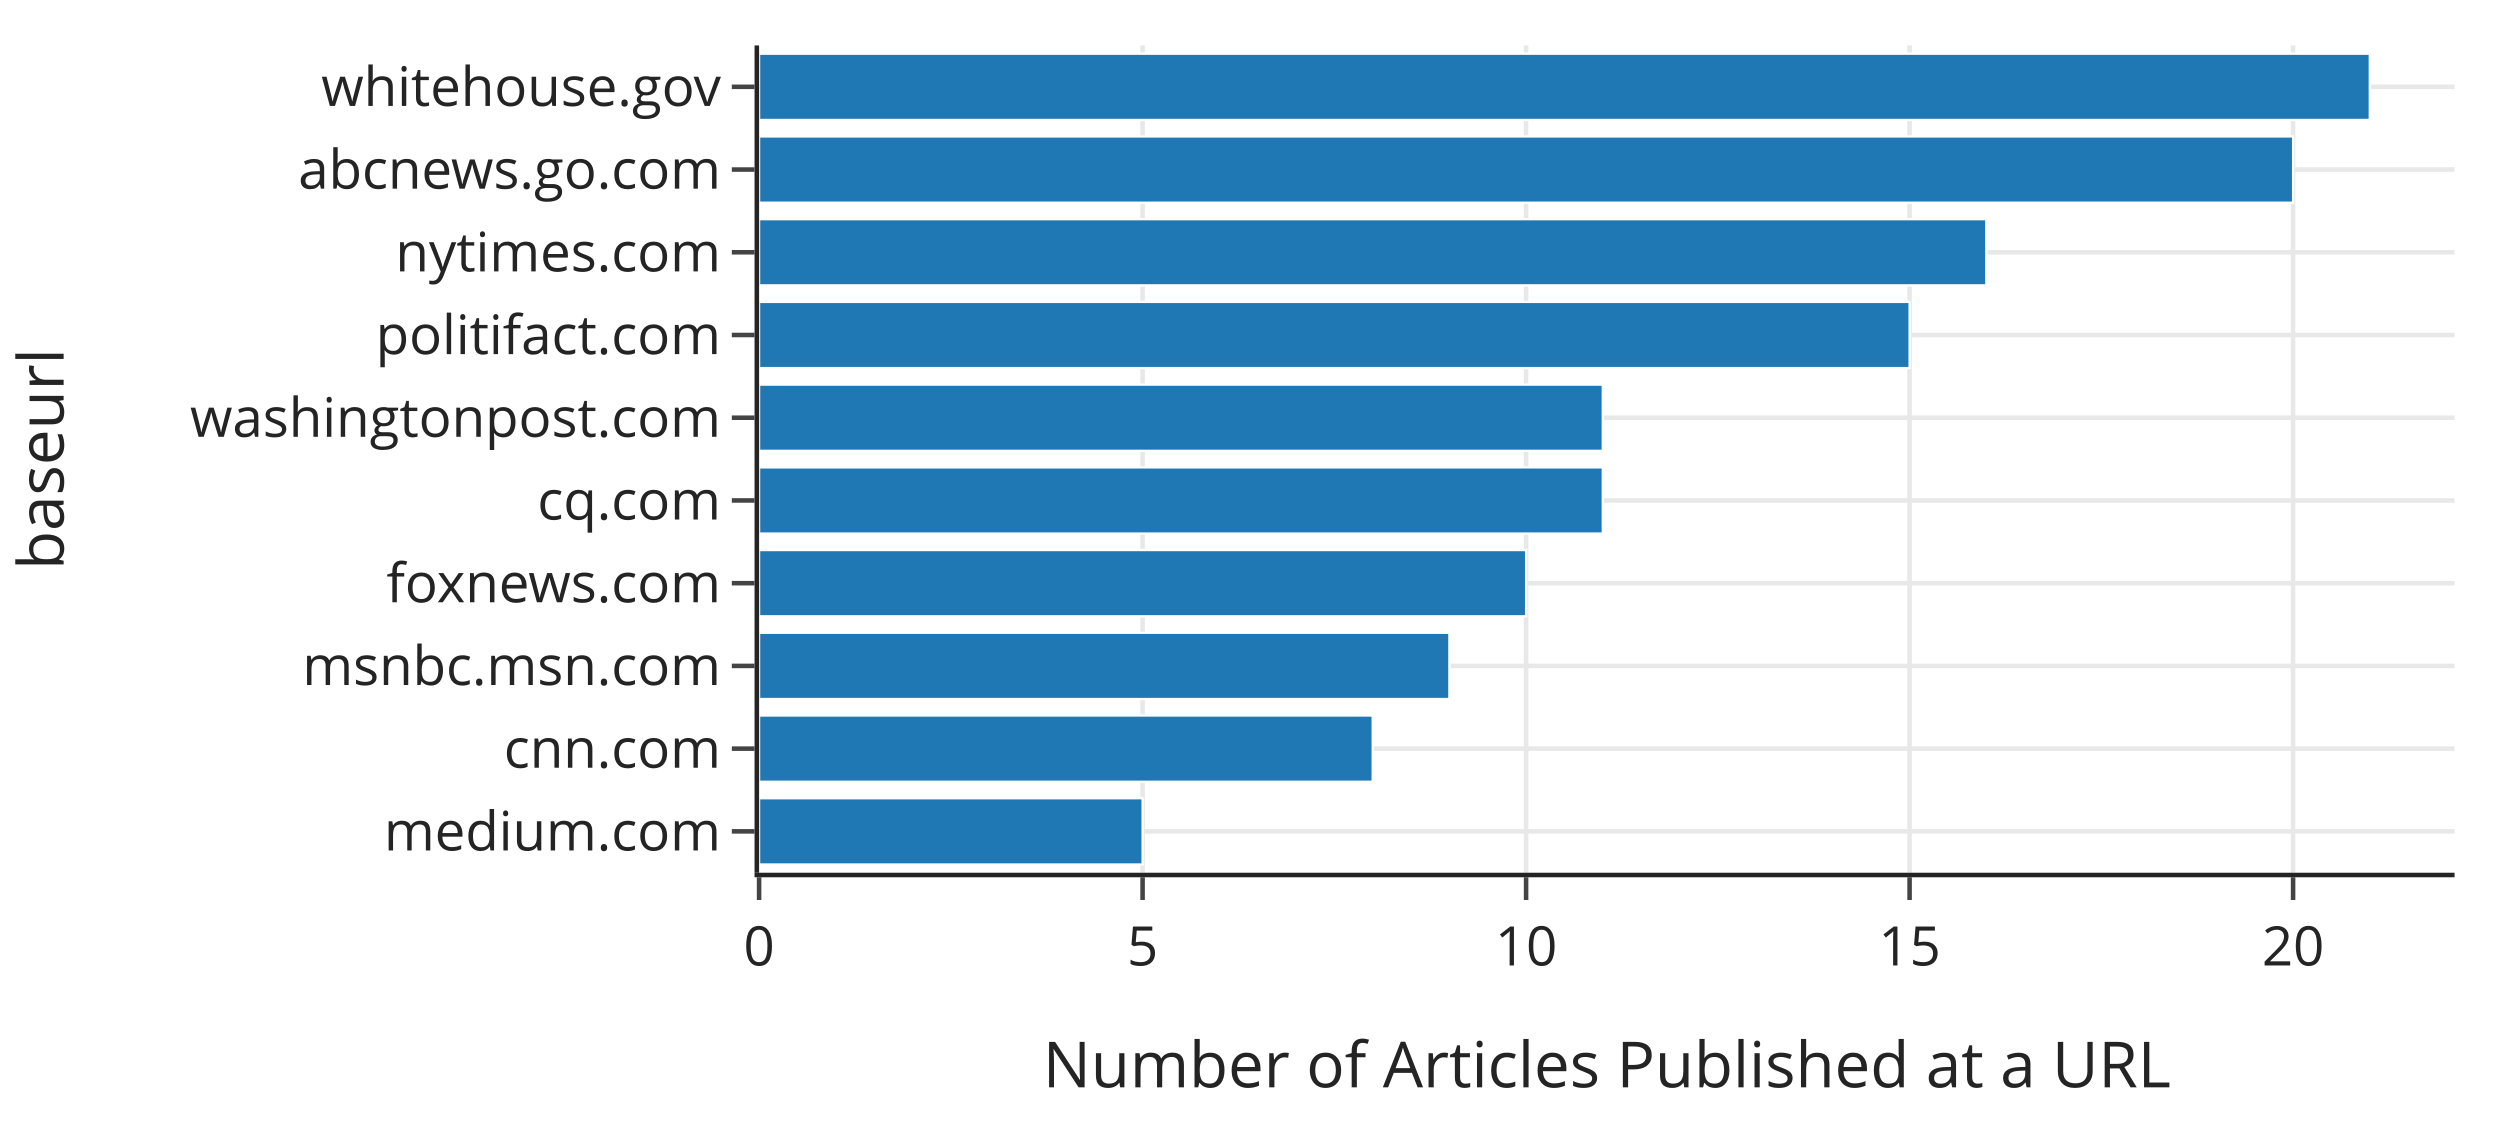
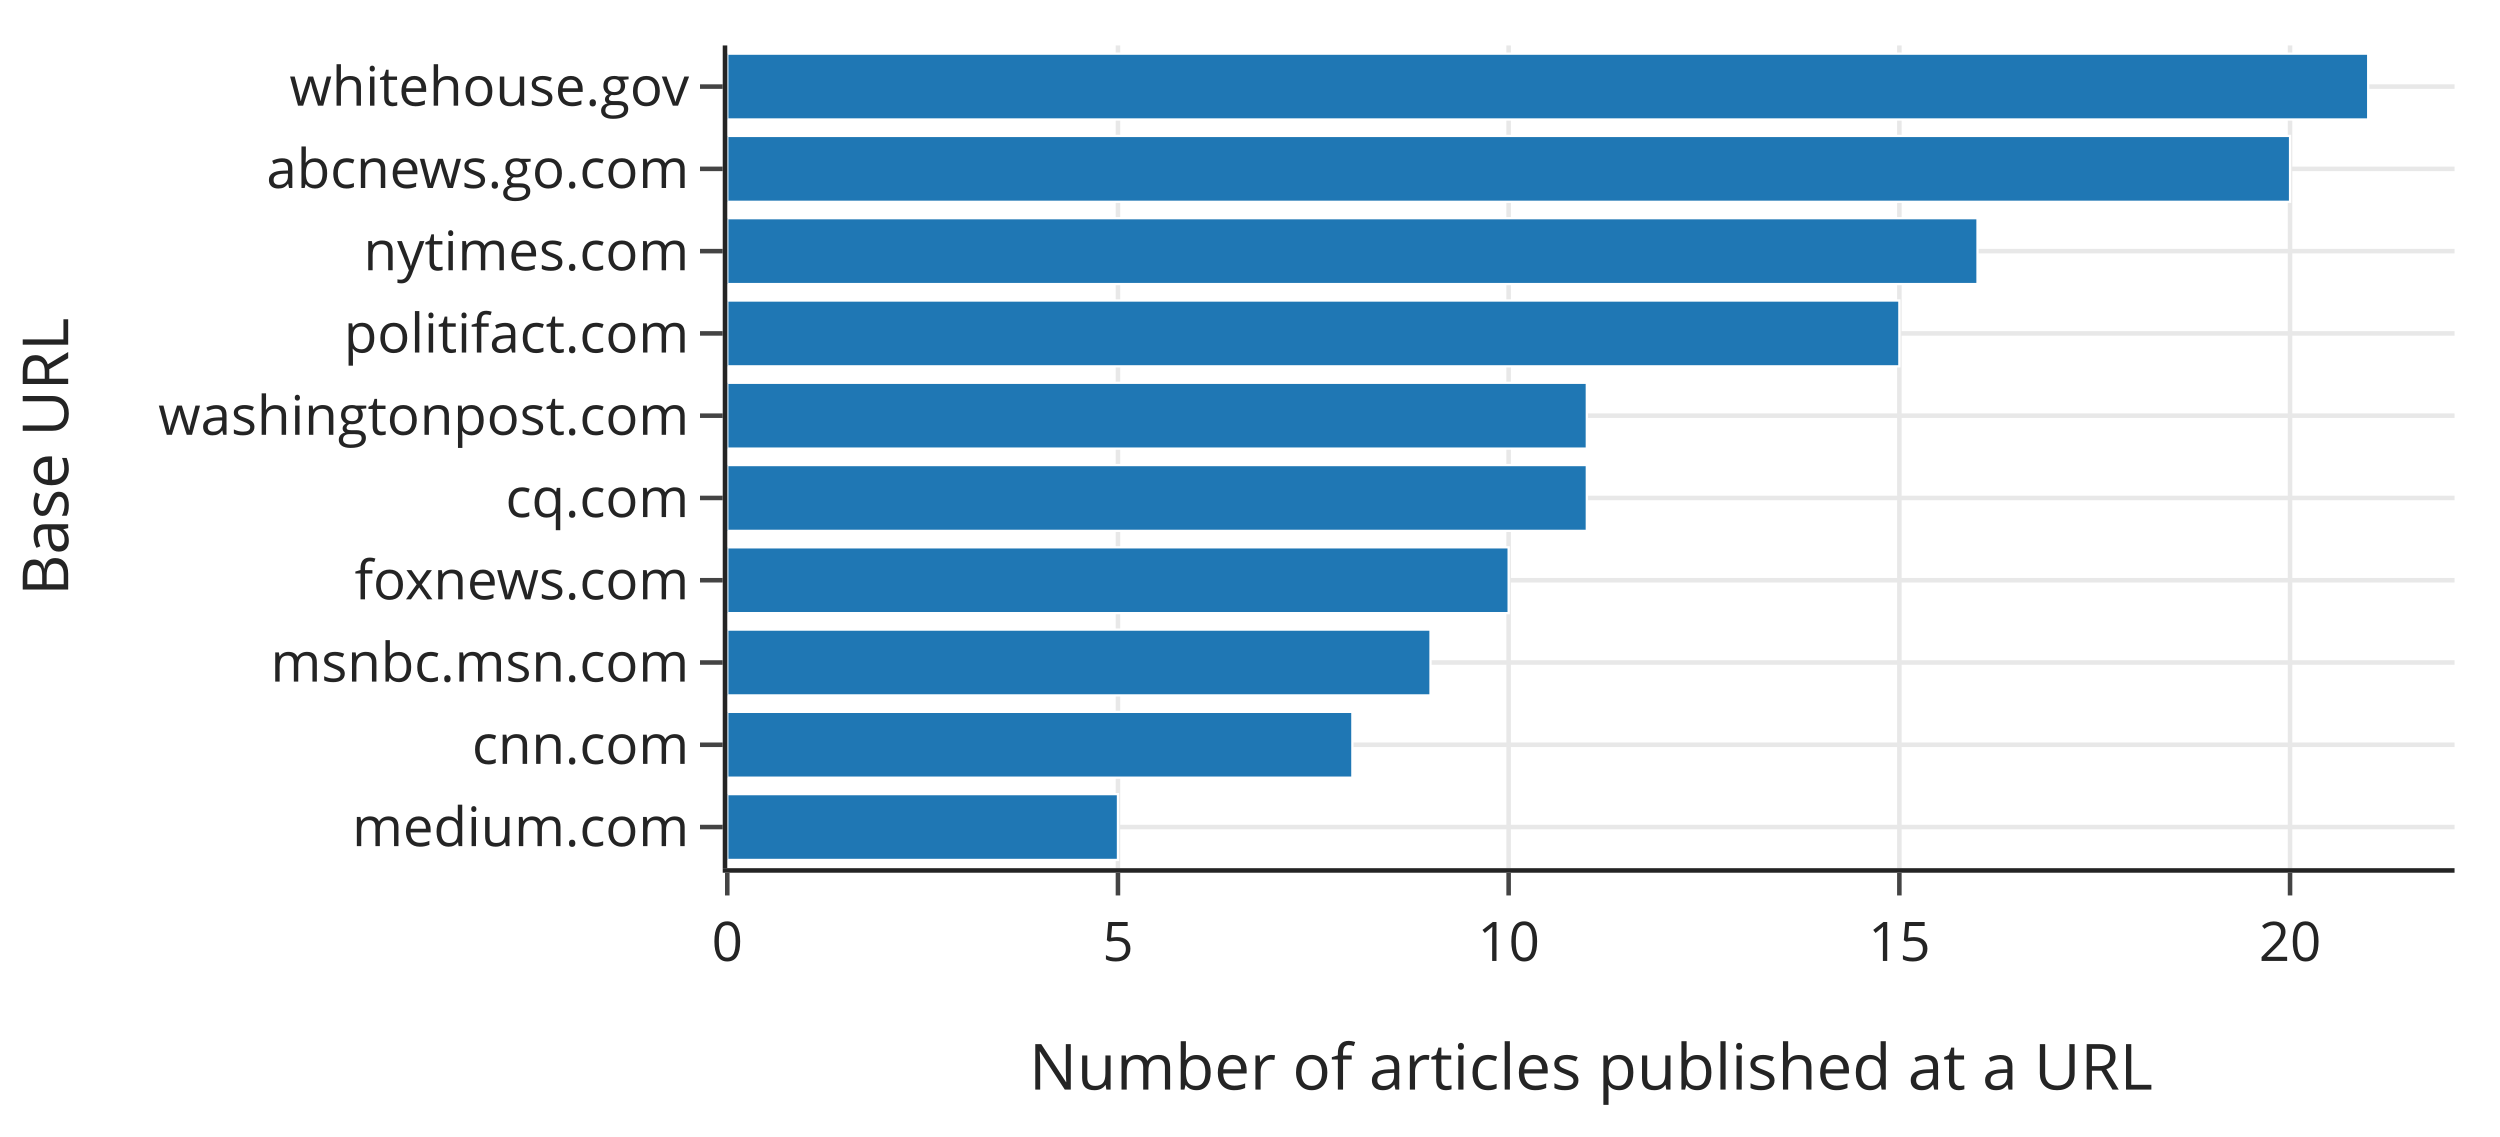
<svg xmlns="http://www.w3.org/2000/svg" class="main-svg" width="550" height="250" style="" viewBox="0 0 550 250">
  <rect x="0" y="0" width="550" height="250" style="fill: rgb(255, 255, 255); fill-opacity: 1;" />
-   <defs id="defs-a24eca">
+   <defs id="defs-5abab8">
    <g class="clips">
-       <clipPath id="clipa24ecaxyplot" class="plotclip">
-         <rect width="373" height="182" />
+       <clipPath id="clip5abab8xyplot" class="plotclip">
+         <rect width="380" height="181" />
      </clipPath>
-       <clipPath class="axesclip" id="clipa24ecax">
-         <rect x="167" y="0" width="373" height="250" />
+       <clipPath class="axesclip" id="clip5abab8x">
+         <rect x="160" y="0" width="380" height="250" />
      </clipPath>
-       <clipPath class="axesclip" id="clipa24ecay">
-         <rect x="0" y="10" width="550" height="182" />
+       <clipPath class="axesclip" id="clip5abab8y">
+         <rect x="0" y="10" width="550" height="181" />
      </clipPath>
-       <clipPath class="axesclip" id="clipa24ecaxy">
-         <rect x="167" y="10" width="373" height="182" />
+       <clipPath class="axesclip" id="clip5abab8xy">
+         <rect x="160" y="10" width="380" height="181" />
      </clipPath>
    </g>
    <g class="gradients" />
    <g class="patterns" />
  </defs>
  <g class="bglayer" />
  <g class="layer-below">
    <g class="imagelayer" />
    <g class="shapelayer" />
  </g>
  <g class="cartesianlayer">
    <g class="subplot xy">
      <g class="layer-subplot">
        <g class="shapelayer" />
        <g class="imagelayer" />
      </g>
-       <g class="minor-gridlayer">
-         <g class="x" />
-         <g class="y" />
-       </g>
      <g class="gridlayer">
        <g class="x">
-           <path class="xgrid crisp" transform="translate(251.37,0)" d="M0,10v182" style="stroke: rgb(232, 232, 232); stroke-opacity: 1; stroke-width: 1px;" />
-           <path class="xgrid crisp" transform="translate(335.74,0)" d="M0,10v182" style="stroke: rgb(232, 232, 232); stroke-opacity: 1; stroke-width: 1px;" />
-           <path class="xgrid crisp" transform="translate(420.11,0)" d="M0,10v182" style="stroke: rgb(232, 232, 232); stroke-opacity: 1; stroke-width: 1px;" />
-           <path class="xgrid crisp" transform="translate(504.48,0)" d="M0,10v182" style="stroke: rgb(232, 232, 232); stroke-opacity: 1; stroke-width: 1px;" />
+           <path class="xgrid crisp" transform="translate(245.95,0)" d="M0,10v181" style="stroke: rgb(232, 232, 232); stroke-opacity: 1; stroke-width: 1px;" />
+           <path class="xgrid crisp" transform="translate(331.9,0)" d="M0,10v181" style="stroke: rgb(232, 232, 232); stroke-opacity: 1; stroke-width: 1px;" />
+           <path class="xgrid crisp" transform="translate(417.86,0)" d="M0,10v181" style="stroke: rgb(232, 232, 232); stroke-opacity: 1; stroke-width: 1px;" />
+           <path class="xgrid crisp" transform="translate(503.81,0)" d="M0,10v181" style="stroke: rgb(232, 232, 232); stroke-opacity: 1; stroke-width: 1px;" />
        </g>
        <g class="y">
-           <path class="ygrid crisp" transform="translate(0,182.9)" d="M167,0h373" style="stroke: rgb(232, 232, 232); stroke-opacity: 1; stroke-width: 1px;" />
-           <path class="ygrid crisp" transform="translate(0,164.7)" d="M167,0h373" style="stroke: rgb(232, 232, 232); stroke-opacity: 1; stroke-width: 1px;" />
-           <path class="ygrid crisp" transform="translate(0,146.5)" d="M167,0h373" style="stroke: rgb(232, 232, 232); stroke-opacity: 1; stroke-width: 1px;" />
-           <path class="ygrid crisp" transform="translate(0,128.3)" d="M167,0h373" style="stroke: rgb(232, 232, 232); stroke-opacity: 1; stroke-width: 1px;" />
-           <path class="ygrid crisp" transform="translate(0,110.1)" d="M167,0h373" style="stroke: rgb(232, 232, 232); stroke-opacity: 1; stroke-width: 1px;" />
-           <path class="ygrid crisp" transform="translate(0,91.9)" d="M167,0h373" style="stroke: rgb(232, 232, 232); stroke-opacity: 1; stroke-width: 1px;" />
-           <path class="ygrid crisp" transform="translate(0,73.7)" d="M167,0h373" style="stroke: rgb(232, 232, 232); stroke-opacity: 1; stroke-width: 1px;" />
-           <path class="ygrid crisp" transform="translate(0,55.5)" d="M167,0h373" style="stroke: rgb(232, 232, 232); stroke-opacity: 1; stroke-width: 1px;" />
-           <path class="ygrid crisp" transform="translate(0,37.3)" d="M167,0h373" style="stroke: rgb(232, 232, 232); stroke-opacity: 1; stroke-width: 1px;" />
-           <path class="ygrid crisp" transform="translate(0,19.1)" d="M167,0h373" style="stroke: rgb(232, 232, 232); stroke-opacity: 1; stroke-width: 1px;" />
+           <path class="ygrid crisp" transform="translate(0,181.95)" d="M160,0h380" style="stroke: rgb(232, 232, 232); stroke-opacity: 1; stroke-width: 1px;" />
+           <path class="ygrid crisp" transform="translate(0,163.85)" d="M160,0h380" style="stroke: rgb(232, 232, 232); stroke-opacity: 1; stroke-width: 1px;" />
+           <path class="ygrid crisp" transform="translate(0,145.75)" d="M160,0h380" style="stroke: rgb(232, 232, 232); stroke-opacity: 1; stroke-width: 1px;" />
+           <path class="ygrid crisp" transform="translate(0,127.65)" d="M160,0h380" style="stroke: rgb(232, 232, 232); stroke-opacity: 1; stroke-width: 1px;" />
+           <path class="ygrid crisp" transform="translate(0,109.55)" d="M160,0h380" style="stroke: rgb(232, 232, 232); stroke-opacity: 1; stroke-width: 1px;" />
+           <path class="ygrid crisp" transform="translate(0,91.45)" d="M160,0h380" style="stroke: rgb(232, 232, 232); stroke-opacity: 1; stroke-width: 1px;" />
+           <path class="ygrid crisp" transform="translate(0,73.35)" d="M160,0h380" style="stroke: rgb(232, 232, 232); stroke-opacity: 1; stroke-width: 1px;" />
+           <path class="ygrid crisp" transform="translate(0,55.25)" d="M160,0h380" style="stroke: rgb(232, 232, 232); stroke-opacity: 1; stroke-width: 1px;" />
+           <path class="ygrid crisp" transform="translate(0,37.15)" d="M160,0h380" style="stroke: rgb(232, 232, 232); stroke-opacity: 1; stroke-width: 1px;" />
+           <path class="ygrid crisp" transform="translate(0,19.05)" d="M160,0h380" style="stroke: rgb(232, 232, 232); stroke-opacity: 1; stroke-width: 1px;" />
        </g>
      </g>
      <g class="zerolinelayer" />
      <path class="xlines-below" />
      <path class="ylines-below" />
      <g class="overlines-below" />
      <g class="xaxislayer-below" />
      <g class="yaxislayer-below" />
      <g class="overaxes-below" />
-       <g class="plot" transform="translate(167,10)" clip-path="url(#clipa24ecaxyplot)">
+       <g class="plot" transform="translate(160,10)" clip-path="url(#clip5abab8xyplot)">
        <g class="barlayer mlayer">
          <g class="trace bars" style="opacity: 1;">
            <g class="points">
              <g class="point">
-                 <path d="M0,180.18V165.62H84.37V180.18Z" style="vector-effect: none; opacity: 1; stroke-width: 0.5px; fill: rgb(31, 119, 180); fill-opacity: 1; stroke: rgb(255, 255, 255); stroke-opacity: 1;" />
+                 <path d="M0,179.19V164.71H85.95V179.19Z" style="vector-effect: non-scaling-stroke; opacity: 1; stroke-width: 0.5px; fill: rgb(31, 119, 180); fill-opacity: 1; stroke: rgb(255, 255, 255); stroke-opacity: 1;" />
              </g>
              <g class="point">
-                 <path d="M0,161.98V147.42H134.99V161.98Z" style="vector-effect: none; opacity: 1; stroke-width: 0.5px; fill: rgb(31, 119, 180); fill-opacity: 1; stroke: rgb(255, 255, 255); stroke-opacity: 1;" />
+                 <path d="M0,161.09V146.61H137.52V161.09Z" style="vector-effect: non-scaling-stroke; opacity: 1; stroke-width: 0.5px; fill: rgb(31, 119, 180); fill-opacity: 1; stroke: rgb(255, 255, 255); stroke-opacity: 1;" />
              </g>
              <g class="point">
-                 <path d="M0,143.78V129.22H151.86V143.78Z" style="vector-effect: none; opacity: 1; stroke-width: 0.5px; fill: rgb(31, 119, 180); fill-opacity: 1; stroke: rgb(255, 255, 255); stroke-opacity: 1;" />
+                 <path d="M0,142.99V128.51H154.71V142.99Z" style="vector-effect: non-scaling-stroke; opacity: 1; stroke-width: 0.5px; fill: rgb(31, 119, 180); fill-opacity: 1; stroke: rgb(255, 255, 255); stroke-opacity: 1;" />
              </g>
              <g class="point">
-                 <path d="M0,125.58V111.02H168.74V125.58Z" style="vector-effect: none; opacity: 1; stroke-width: 0.5px; fill: rgb(31, 119, 180); fill-opacity: 1; stroke: rgb(255, 255, 255); stroke-opacity: 1;" />
+                 <path d="M0,124.89V110.41H171.9V124.89Z" style="vector-effect: non-scaling-stroke; opacity: 1; stroke-width: 0.5px; fill: rgb(31, 119, 180); fill-opacity: 1; stroke: rgb(255, 255, 255); stroke-opacity: 1;" />
              </g>
              <g class="point">
-                 <path d="M0,107.38V92.82H185.61V107.38Z" style="vector-effect: none; opacity: 1; stroke-width: 0.5px; fill: rgb(31, 119, 180); fill-opacity: 1; stroke: rgb(255, 255, 255); stroke-opacity: 1;" />
+                 <path d="M0,106.79V92.31H189.1V106.79Z" style="vector-effect: non-scaling-stroke; opacity: 1; stroke-width: 0.5px; fill: rgb(31, 119, 180); fill-opacity: 1; stroke: rgb(255, 255, 255); stroke-opacity: 1;" />
              </g>
              <g class="point">
-                 <path d="M0,89.18V74.62H185.61V89.18Z" style="vector-effect: none; opacity: 1; stroke-width: 0.5px; fill: rgb(31, 119, 180); fill-opacity: 1; stroke: rgb(255, 255, 255); stroke-opacity: 1;" />
+                 <path d="M0,88.69V74.21H189.1V88.69Z" style="vector-effect: non-scaling-stroke; opacity: 1; stroke-width: 0.5px; fill: rgb(31, 119, 180); fill-opacity: 1; stroke: rgb(255, 255, 255); stroke-opacity: 1;" />
              </g>
              <g class="point">
-                 <path d="M0,70.98V56.42H253.11V70.98Z" style="vector-effect: none; opacity: 1; stroke-width: 0.5px; fill: rgb(31, 119, 180); fill-opacity: 1; stroke: rgb(255, 255, 255); stroke-opacity: 1;" />
+                 <path d="M0,70.59V56.11H257.86V70.59Z" style="vector-effect: non-scaling-stroke; opacity: 1; stroke-width: 0.5px; fill: rgb(31, 119, 180); fill-opacity: 1; stroke: rgb(255, 255, 255); stroke-opacity: 1;" />
              </g>
              <g class="point">
-                 <path d="M0,52.78V38.22H269.98V52.78Z" style="vector-effect: none; opacity: 1; stroke-width: 0.5px; fill: rgb(31, 119, 180); fill-opacity: 1; stroke: rgb(255, 255, 255); stroke-opacity: 1;" />
+                 <path d="M0,52.49V38.01H275.05V52.49Z" style="vector-effect: non-scaling-stroke; opacity: 1; stroke-width: 0.5px; fill: rgb(31, 119, 180); fill-opacity: 1; stroke: rgb(255, 255, 255); stroke-opacity: 1;" />
              </g>
              <g class="point">
-                 <path d="M0,34.58V20.02H337.48V34.58Z" style="vector-effect: none; opacity: 1; stroke-width: 0.5px; fill: rgb(31, 119, 180); fill-opacity: 1; stroke: rgb(255, 255, 255); stroke-opacity: 1;" />
+                 <path d="M0,34.39V19.91H343.81V34.39Z" style="vector-effect: non-scaling-stroke; opacity: 1; stroke-width: 0.5px; fill: rgb(31, 119, 180); fill-opacity: 1; stroke: rgb(255, 255, 255); stroke-opacity: 1;" />
              </g>
              <g class="point">
-                 <path d="M0,16.38V1.82H354.35V16.38Z" style="vector-effect: none; opacity: 1; stroke-width: 0.5px; fill: rgb(31, 119, 180); fill-opacity: 1; stroke: rgb(255, 255, 255); stroke-opacity: 1;" />
+                 <path d="M0,16.29V1.81H361V16.29Z" style="vector-effect: non-scaling-stroke; opacity: 1; stroke-width: 0.5px; fill: rgb(31, 119, 180); fill-opacity: 1; stroke: rgb(255, 255, 255); stroke-opacity: 1;" />
              </g>
            </g>
          </g>
        </g>
      </g>
      <g class="overplot" />
-       <path class="xlines-above crisp" d="M166,192.5H540" style="fill: none; stroke-width: 1px; stroke: rgb(36, 36, 36); stroke-opacity: 1;" />
-       <path class="ylines-above crisp" d="M166.5,10V192" style="fill: none; stroke-width: 1px; stroke: rgb(36, 36, 36); stroke-opacity: 1;" />
+       <path class="xlines-above crisp" d="M159,191.5H540" style="fill: none; stroke-width: 1px; stroke: rgb(36, 36, 36); stroke-opacity: 1;" />
+       <path class="ylines-above crisp" d="M159.5,10V191" style="fill: none; stroke-width: 1px; stroke: rgb(36, 36, 36); stroke-opacity: 1;" />
      <g class="overlines-above" />
      <g class="xaxislayer-above">
-         <path class="xtick ticks crisp" d="M0,193v5" transform="translate(167,0)" style="stroke: rgb(68, 68, 68); stroke-opacity: 1; stroke-width: 1px;" />
-         <path class="xtick ticks crisp" d="M0,193v5" transform="translate(251.37,0)" style="stroke: rgb(68, 68, 68); stroke-opacity: 1; stroke-width: 1px;" />
-         <path class="xtick ticks crisp" d="M0,193v5" transform="translate(335.74,0)" style="stroke: rgb(68, 68, 68); stroke-opacity: 1; stroke-width: 1px;" />
-         <path class="xtick ticks crisp" d="M0,193v5" transform="translate(420.11,0)" style="stroke: rgb(68, 68, 68); stroke-opacity: 1; stroke-width: 1px;" />
-         <path class="xtick ticks crisp" d="M0,193v5" transform="translate(504.48,0)" style="stroke: rgb(68, 68, 68); stroke-opacity: 1; stroke-width: 1px;" />
+         <path class="xtick ticks crisp" d="M0,192v5" transform="translate(160,0)" style="stroke: rgb(68, 68, 68); stroke-opacity: 1; stroke-width: 1px;" />
+         <path class="xtick ticks crisp" d="M0,192v5" transform="translate(245.95,0)" style="stroke: rgb(68, 68, 68); stroke-opacity: 1; stroke-width: 1px;" />
+         <path class="xtick ticks crisp" d="M0,192v5" transform="translate(331.9,0)" style="stroke: rgb(68, 68, 68); stroke-opacity: 1; stroke-width: 1px;" />
+         <path class="xtick ticks crisp" d="M0,192v5" transform="translate(417.86,0)" style="stroke: rgb(68, 68, 68); stroke-opacity: 1; stroke-width: 1px;" />
+         <path class="xtick ticks crisp" d="M0,192v5" transform="translate(503.81,0)" style="stroke: rgb(68, 68, 68); stroke-opacity: 1; stroke-width: 1px;" />
        <g class="xtick">
-           <text text-anchor="middle" x="0" y="212.4" transform="translate(167,0)" style="font-family: 'Open Sans', verdana, arial, sans-serif; font-size: 12px; fill: rgb(36, 36, 36); fill-opacity: 1; white-space: pre; opacity: 1;">0</text>
+           <text text-anchor="middle" x="0" y="211.4" transform="translate(160,0)" style="font-family: 'Open Sans', verdana, arial, sans-serif; font-size: 12px; fill: rgb(36, 36, 36); fill-opacity: 1; white-space: pre; opacity: 1;">0</text>
        </g>
        <g class="xtick">
-           <text text-anchor="middle" x="0" y="212.4" style="font-family: 'Open Sans', verdana, arial, sans-serif; font-size: 12px; fill: rgb(36, 36, 36); fill-opacity: 1; white-space: pre; opacity: 1;" transform="translate(251.37,0)">5</text>
+           <text text-anchor="middle" x="0" y="211.4" style="font-family: 'Open Sans', verdana, arial, sans-serif; font-size: 12px; fill: rgb(36, 36, 36); fill-opacity: 1; white-space: pre; opacity: 1;" transform="translate(245.95,0)">5</text>
        </g>
        <g class="xtick">
-           <text text-anchor="middle" x="0" y="212.4" style="font-family: 'Open Sans', verdana, arial, sans-serif; font-size: 12px; fill: rgb(36, 36, 36); fill-opacity: 1; white-space: pre; opacity: 1;" transform="translate(335.74,0)">10</text>
+           <text text-anchor="middle" x="0" y="211.4" style="font-family: 'Open Sans', verdana, arial, sans-serif; font-size: 12px; fill: rgb(36, 36, 36); fill-opacity: 1; white-space: pre; opacity: 1;" transform="translate(331.9,0)">10</text>
        </g>
        <g class="xtick">
-           <text text-anchor="middle" x="0" y="212.4" style="font-family: 'Open Sans', verdana, arial, sans-serif; font-size: 12px; fill: rgb(36, 36, 36); fill-opacity: 1; white-space: pre; opacity: 1;" transform="translate(420.11,0)">15</text>
+           <text text-anchor="middle" x="0" y="211.4" style="font-family: 'Open Sans', verdana, arial, sans-serif; font-size: 12px; fill: rgb(36, 36, 36); fill-opacity: 1; white-space: pre; opacity: 1;" transform="translate(417.86,0)">15</text>
        </g>
        <g class="xtick">
-           <text text-anchor="middle" x="0" y="212.4" style="font-family: 'Open Sans', verdana, arial, sans-serif; font-size: 12px; fill: rgb(36, 36, 36); fill-opacity: 1; white-space: pre; opacity: 1;" transform="translate(504.48,0)">20</text>
+           <text text-anchor="middle" x="0" y="211.4" style="font-family: 'Open Sans', verdana, arial, sans-serif; font-size: 12px; fill: rgb(36, 36, 36); fill-opacity: 1; white-space: pre; opacity: 1;" transform="translate(503.81,0)">20</text>
        </g>
      </g>
      <g class="yaxislayer-above">
-         <path class="ytick ticks crisp" d="M166,0h-5" transform="translate(0,182.9)" style="stroke: rgb(68, 68, 68); stroke-opacity: 1; stroke-width: 1px;" />
-         <path class="ytick ticks crisp" d="M166,0h-5" transform="translate(0,164.7)" style="stroke: rgb(68, 68, 68); stroke-opacity: 1; stroke-width: 1px;" />
-         <path class="ytick ticks crisp" d="M166,0h-5" transform="translate(0,146.5)" style="stroke: rgb(68, 68, 68); stroke-opacity: 1; stroke-width: 1px;" />
-         <path class="ytick ticks crisp" d="M166,0h-5" transform="translate(0,128.3)" style="stroke: rgb(68, 68, 68); stroke-opacity: 1; stroke-width: 1px;" />
-         <path class="ytick ticks crisp" d="M166,0h-5" transform="translate(0,110.1)" style="stroke: rgb(68, 68, 68); stroke-opacity: 1; stroke-width: 1px;" />
-         <path class="ytick ticks crisp" d="M166,0h-5" transform="translate(0,91.9)" style="stroke: rgb(68, 68, 68); stroke-opacity: 1; stroke-width: 1px;" />
-         <path class="ytick ticks crisp" d="M166,0h-5" transform="translate(0,73.7)" style="stroke: rgb(68, 68, 68); stroke-opacity: 1; stroke-width: 1px;" />
-         <path class="ytick ticks crisp" d="M166,0h-5" transform="translate(0,55.5)" style="stroke: rgb(68, 68, 68); stroke-opacity: 1; stroke-width: 1px;" />
-         <path class="ytick ticks crisp" d="M166,0h-5" transform="translate(0,37.3)" style="stroke: rgb(68, 68, 68); stroke-opacity: 1; stroke-width: 1px;" />
-         <path class="ytick ticks crisp" d="M166,0h-5" transform="translate(0,19.1)" style="stroke: rgb(68, 68, 68); stroke-opacity: 1; stroke-width: 1px;" />
+         <path class="ytick ticks crisp" d="M159,0h-5" transform="translate(0,181.95)" style="stroke: rgb(68, 68, 68); stroke-opacity: 1; stroke-width: 1px;" />
+         <path class="ytick ticks crisp" d="M159,0h-5" transform="translate(0,163.85)" style="stroke: rgb(68, 68, 68); stroke-opacity: 1; stroke-width: 1px;" />
+         <path class="ytick ticks crisp" d="M159,0h-5" transform="translate(0,145.75)" style="stroke: rgb(68, 68, 68); stroke-opacity: 1; stroke-width: 1px;" />
+         <path class="ytick ticks crisp" d="M159,0h-5" transform="translate(0,127.65)" style="stroke: rgb(68, 68, 68); stroke-opacity: 1; stroke-width: 1px;" />
+         <path class="ytick ticks crisp" d="M159,0h-5" transform="translate(0,109.55)" style="stroke: rgb(68, 68, 68); stroke-opacity: 1; stroke-width: 1px;" />
+         <path class="ytick ticks crisp" d="M159,0h-5" transform="translate(0,91.45)" style="stroke: rgb(68, 68, 68); stroke-opacity: 1; stroke-width: 1px;" />
+         <path class="ytick ticks crisp" d="M159,0h-5" transform="translate(0,73.35)" style="stroke: rgb(68, 68, 68); stroke-opacity: 1; stroke-width: 1px;" />
+         <path class="ytick ticks crisp" d="M159,0h-5" transform="translate(0,55.25)" style="stroke: rgb(68, 68, 68); stroke-opacity: 1; stroke-width: 1px;" />
+         <path class="ytick ticks crisp" d="M159,0h-5" transform="translate(0,37.15)" style="stroke: rgb(68, 68, 68); stroke-opacity: 1; stroke-width: 1px;" />
+         <path class="ytick ticks crisp" d="M159,0h-5" transform="translate(0,19.05)" style="stroke: rgb(68, 68, 68); stroke-opacity: 1; stroke-width: 1px;" />
        <g class="ytick">
-           <text text-anchor="end" x="158.6" y="4.2" transform="translate(0,182.9)" style="font-family: 'Open Sans', verdana, arial, sans-serif; font-size: 12px; fill: rgb(36, 36, 36); fill-opacity: 1; white-space: pre; opacity: 1;">medium.com</text>
+           <text text-anchor="end" x="151.6" y="4.2" transform="translate(0,181.95)" style="font-family: 'Open Sans', verdana, arial, sans-serif; font-size: 12px; fill: rgb(36, 36, 36); fill-opacity: 1; white-space: pre; opacity: 1;">medium.com</text>
        </g>
        <g class="ytick">
-           <text text-anchor="end" x="158.6" y="4.2" transform="translate(0,164.7)" style="font-family: 'Open Sans', verdana, arial, sans-serif; font-size: 12px; fill: rgb(36, 36, 36); fill-opacity: 1; white-space: pre; opacity: 1;">cnn.com</text>
+           <text text-anchor="end" x="151.6" y="4.2" transform="translate(0,163.85)" style="font-family: 'Open Sans', verdana, arial, sans-serif; font-size: 12px; fill: rgb(36, 36, 36); fill-opacity: 1; white-space: pre; opacity: 1;">cnn.com</text>
        </g>
        <g class="ytick">
-           <text text-anchor="end" x="158.6" y="4.2" transform="translate(0,146.5)" style="font-family: 'Open Sans', verdana, arial, sans-serif; font-size: 12px; fill: rgb(36, 36, 36); fill-opacity: 1; white-space: pre; opacity: 1;">msnbc.msn.com</text>
+           <text text-anchor="end" x="151.6" y="4.2" transform="translate(0,145.75)" style="font-family: 'Open Sans', verdana, arial, sans-serif; font-size: 12px; fill: rgb(36, 36, 36); fill-opacity: 1; white-space: pre; opacity: 1;">msnbc.msn.com</text>
        </g>
        <g class="ytick">
-           <text text-anchor="end" x="158.6" y="4.2" transform="translate(0,128.3)" style="font-family: 'Open Sans', verdana, arial, sans-serif; font-size: 12px; fill: rgb(36, 36, 36); fill-opacity: 1; white-space: pre; opacity: 1;">foxnews.com</text>
+           <text text-anchor="end" x="151.6" y="4.2" transform="translate(0,127.65)" style="font-family: 'Open Sans', verdana, arial, sans-serif; font-size: 12px; fill: rgb(36, 36, 36); fill-opacity: 1; white-space: pre; opacity: 1;">foxnews.com</text>
        </g>
        <g class="ytick">
-           <text text-anchor="end" x="158.6" y="4.2" transform="translate(0,110.1)" style="font-family: 'Open Sans', verdana, arial, sans-serif; font-size: 12px; fill: rgb(36, 36, 36); fill-opacity: 1; white-space: pre; opacity: 1;">cq.com</text>
+           <text text-anchor="end" x="151.6" y="4.2" transform="translate(0,109.55)" style="font-family: 'Open Sans', verdana, arial, sans-serif; font-size: 12px; fill: rgb(36, 36, 36); fill-opacity: 1; white-space: pre; opacity: 1;">cq.com</text>
        </g>
        <g class="ytick">
-           <text text-anchor="end" x="158.6" y="4.2" transform="translate(0,91.9)" style="font-family: 'Open Sans', verdana, arial, sans-serif; font-size: 12px; fill: rgb(36, 36, 36); fill-opacity: 1; white-space: pre; opacity: 1;">washingtonpost.com</text>
+           <text text-anchor="end" x="151.6" y="4.2" transform="translate(0,91.45)" style="font-family: 'Open Sans', verdana, arial, sans-serif; font-size: 12px; fill: rgb(36, 36, 36); fill-opacity: 1; white-space: pre; opacity: 1;">washingtonpost.com</text>
        </g>
        <g class="ytick">
-           <text text-anchor="end" x="158.6" y="4.2" transform="translate(0,73.7)" style="font-family: 'Open Sans', verdana, arial, sans-serif; font-size: 12px; fill: rgb(36, 36, 36); fill-opacity: 1; white-space: pre; opacity: 1;">politifact.com</text>
+           <text text-anchor="end" x="151.6" y="4.2" transform="translate(0,73.35)" style="font-family: 'Open Sans', verdana, arial, sans-serif; font-size: 12px; fill: rgb(36, 36, 36); fill-opacity: 1; white-space: pre; opacity: 1;">politifact.com</text>
        </g>
        <g class="ytick">
-           <text text-anchor="end" x="158.6" y="4.2" transform="translate(0,55.5)" style="font-family: 'Open Sans', verdana, arial, sans-serif; font-size: 12px; fill: rgb(36, 36, 36); fill-opacity: 1; white-space: pre; opacity: 1;">nytimes.com</text>
+           <text text-anchor="end" x="151.6" y="4.2" transform="translate(0,55.25)" style="font-family: 'Open Sans', verdana, arial, sans-serif; font-size: 12px; fill: rgb(36, 36, 36); fill-opacity: 1; white-space: pre; opacity: 1;">nytimes.com</text>
        </g>
        <g class="ytick">
-           <text text-anchor="end" x="158.6" y="4.2" transform="translate(0,37.3)" style="font-family: 'Open Sans', verdana, arial, sans-serif; font-size: 12px; fill: rgb(36, 36, 36); fill-opacity: 1; white-space: pre; opacity: 1;">abcnews.go.com</text>
+           <text text-anchor="end" x="151.6" y="4.2" transform="translate(0,37.15)" style="font-family: 'Open Sans', verdana, arial, sans-serif; font-size: 12px; fill: rgb(36, 36, 36); fill-opacity: 1; white-space: pre; opacity: 1;">abcnews.go.com</text>
        </g>
        <g class="ytick">
-           <text text-anchor="end" x="158.6" y="4.2" transform="translate(0,19.1)" style="font-family: 'Open Sans', verdana, arial, sans-serif; font-size: 12px; fill: rgb(36, 36, 36); fill-opacity: 1; white-space: pre; opacity: 1;">whitehouse.gov</text>
+           <text text-anchor="end" x="151.6" y="4.2" transform="translate(0,19.05)" style="font-family: 'Open Sans', verdana, arial, sans-serif; font-size: 12px; fill: rgb(36, 36, 36); fill-opacity: 1; white-space: pre; opacity: 1;">whitehouse.gov</text>
        </g>
      </g>
      <g class="overaxes-above" />
    </g>
  </g>
  <g class="polarlayer" />
  <g class="smithlayer" />
  <g class="ternarylayer" />
  <g class="geolayer" />
  <g class="funnelarealayer" />
  <g class="pielayer" />
  <g class="iciclelayer" />
  <g class="treemaplayer" />
  <g class="sunburstlayer" />
  <g class="glimages" />
-   <defs id="topdefs-a24eca">
+   <defs id="topdefs-5abab8">
    <g class="clips" />
  </defs>
  <g class="layer-above">
    <g class="imagelayer" />
    <g class="shapelayer" />
  </g>
  <g class="infolayer">
    <g class="g-gtitle" />
    <g class="g-xtitle">
-       <text class="xtitle" x="353.5" y="239.206" text-anchor="middle" style="font-family: 'Open Sans', verdana, arial, sans-serif; font-size: 14px; fill: rgb(36, 36, 36); opacity: 1; font-weight: normal; white-space: pre;">Number of Articles Published at a URL</text>
+       <text class="xtitle" x="350" y="239.706" text-anchor="middle" style="font-family: 'Open Sans', verdana, arial, sans-serif; font-size: 14px; fill: rgb(36, 36, 36); opacity: 1; font-weight: normal; white-space: pre;">Number of articles published at a URL</text>
    </g>
-     <g class="g-ytitle" transform="translate(3.862305,0)">
-       <text class="ytitle" transform="rotate(-90,10.1375,101)" x="10.137" y="101" text-anchor="middle" style="font-family: 'Open Sans', verdana, arial, sans-serif; font-size: 14px; fill: rgb(36, 36, 36); opacity: 1; font-weight: normal; white-space: pre;">baseurl</text>
+     <g class="g-ytitle" transform="translate(5.00293,0)">
+       <text class="ytitle" transform="rotate(-90,9.996875,100.5)" x="9.997" y="100.5" text-anchor="middle" style="font-family: 'Open Sans', verdana, arial, sans-serif; font-size: 14px; fill: rgb(36, 36, 36); opacity: 1; font-weight: normal; white-space: pre;">Base URL</text>
    </g>
  </g>
</svg>
